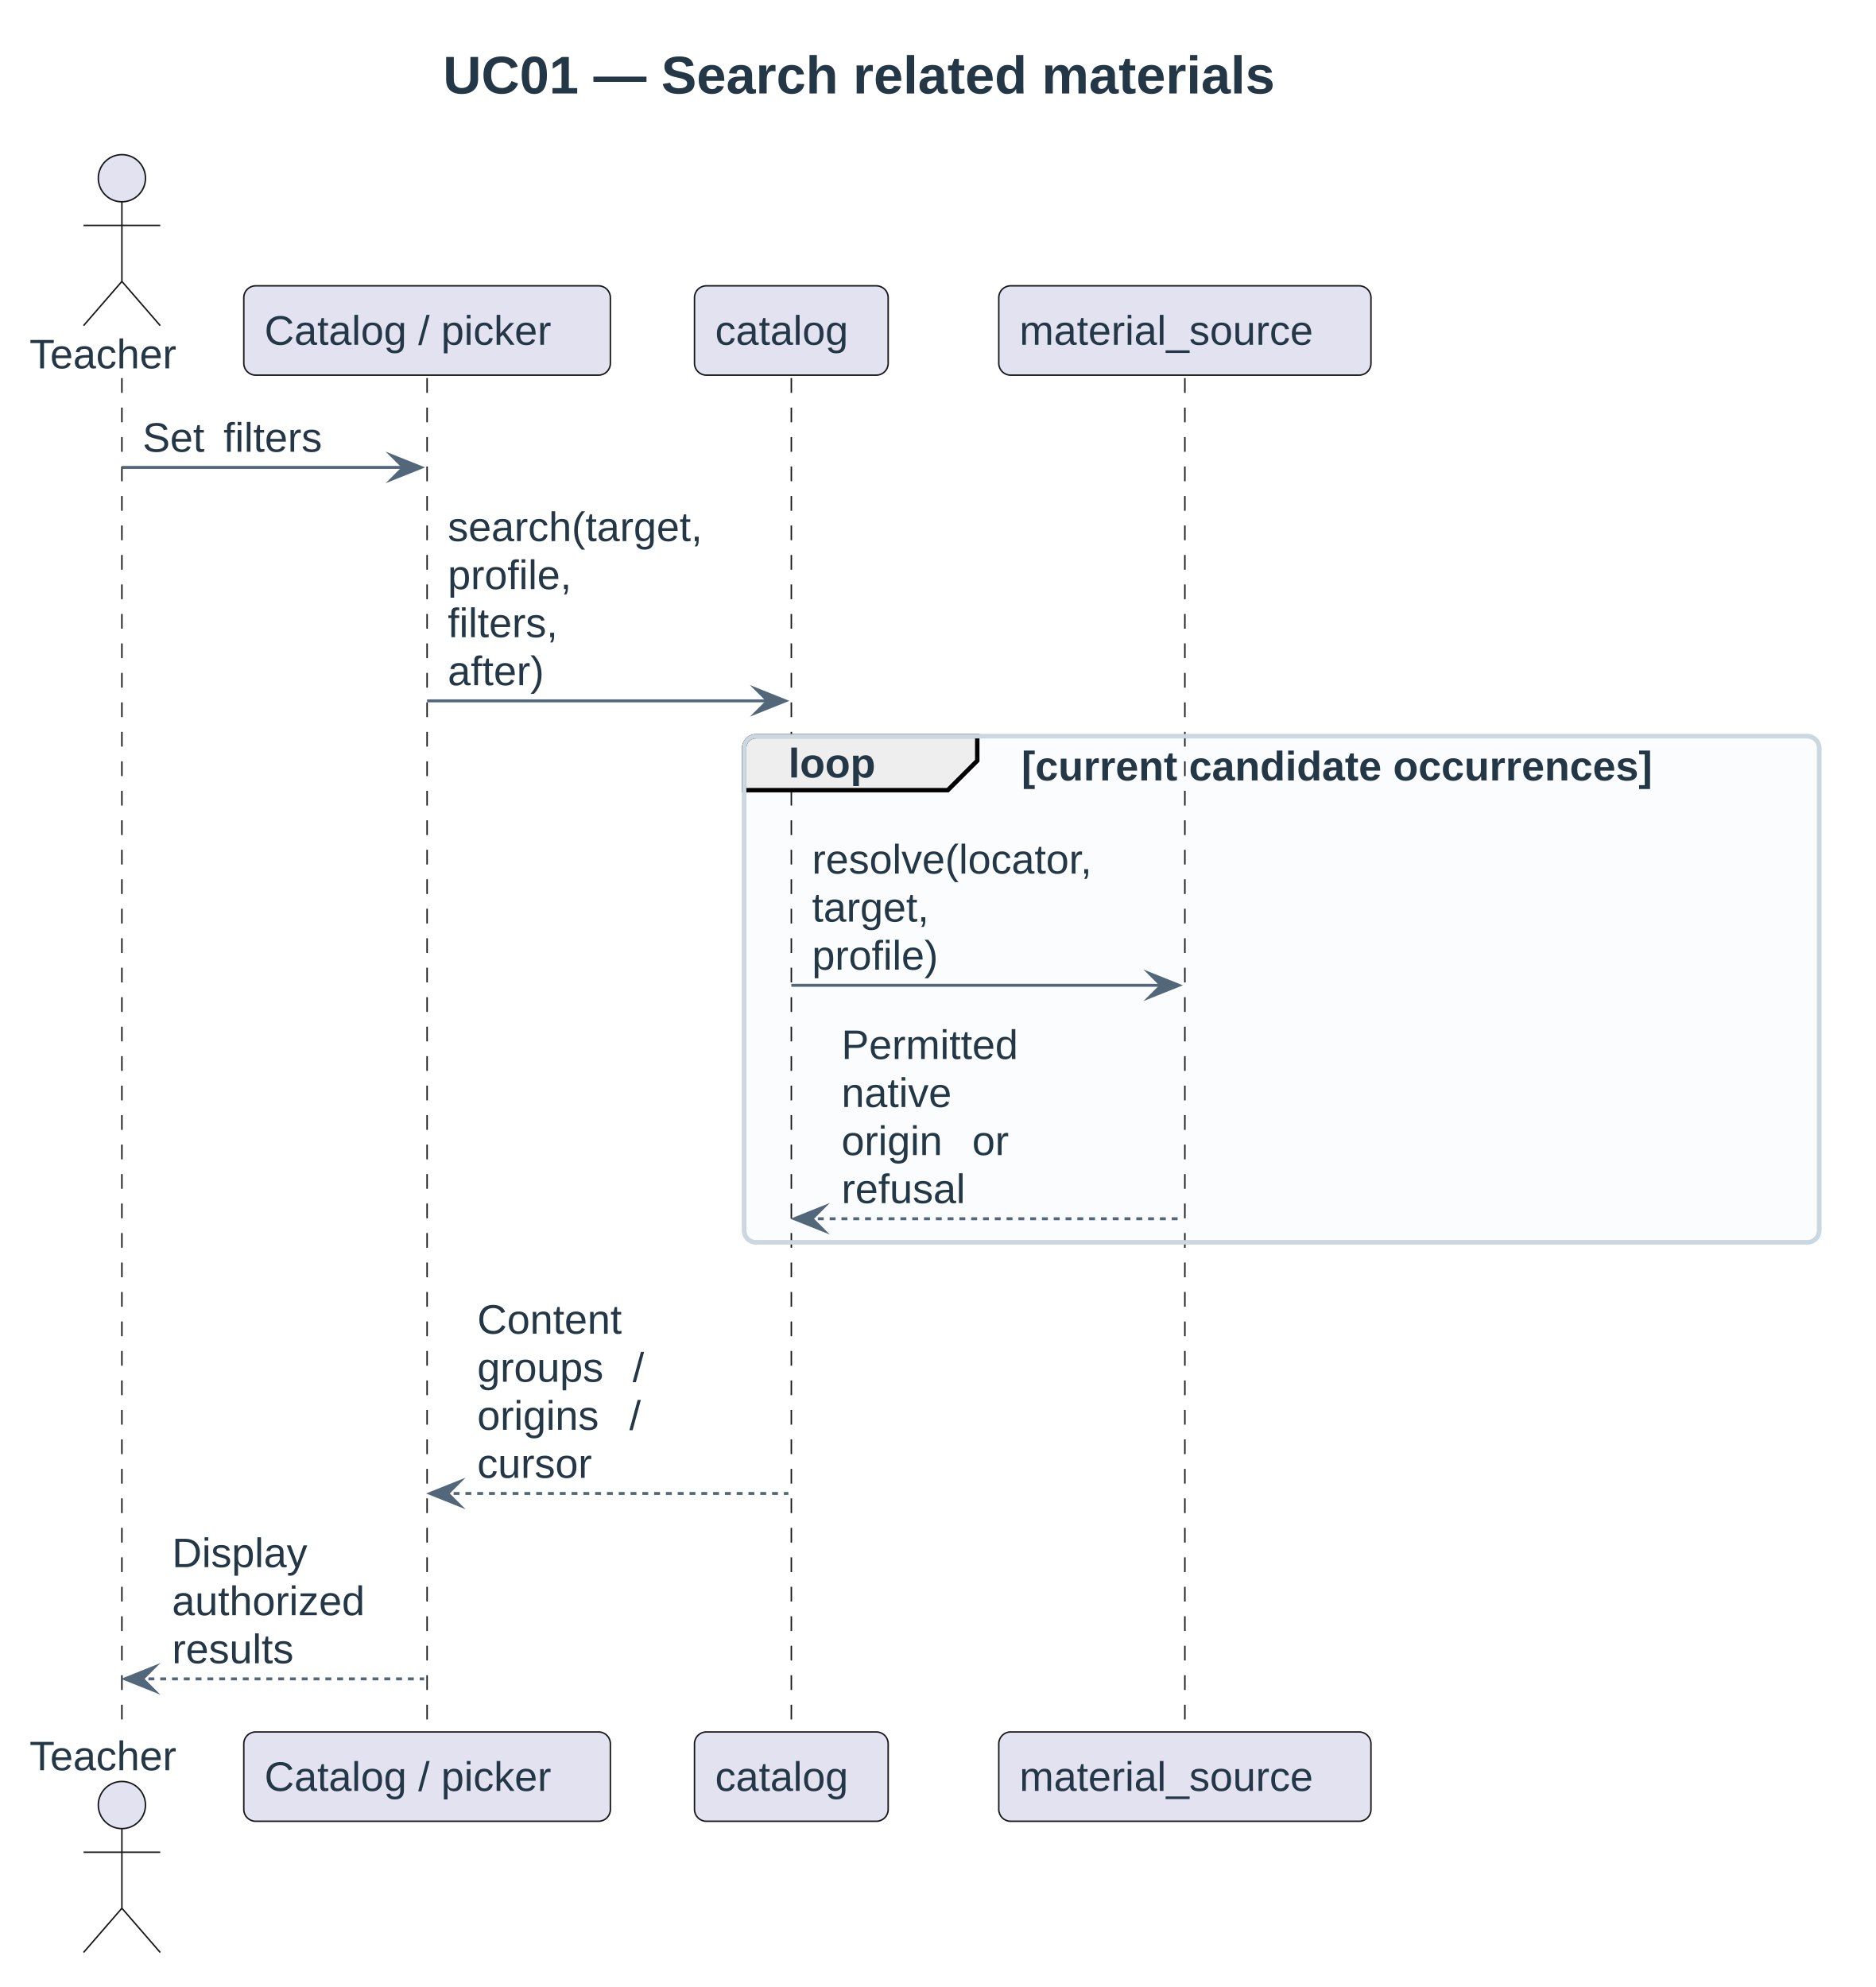
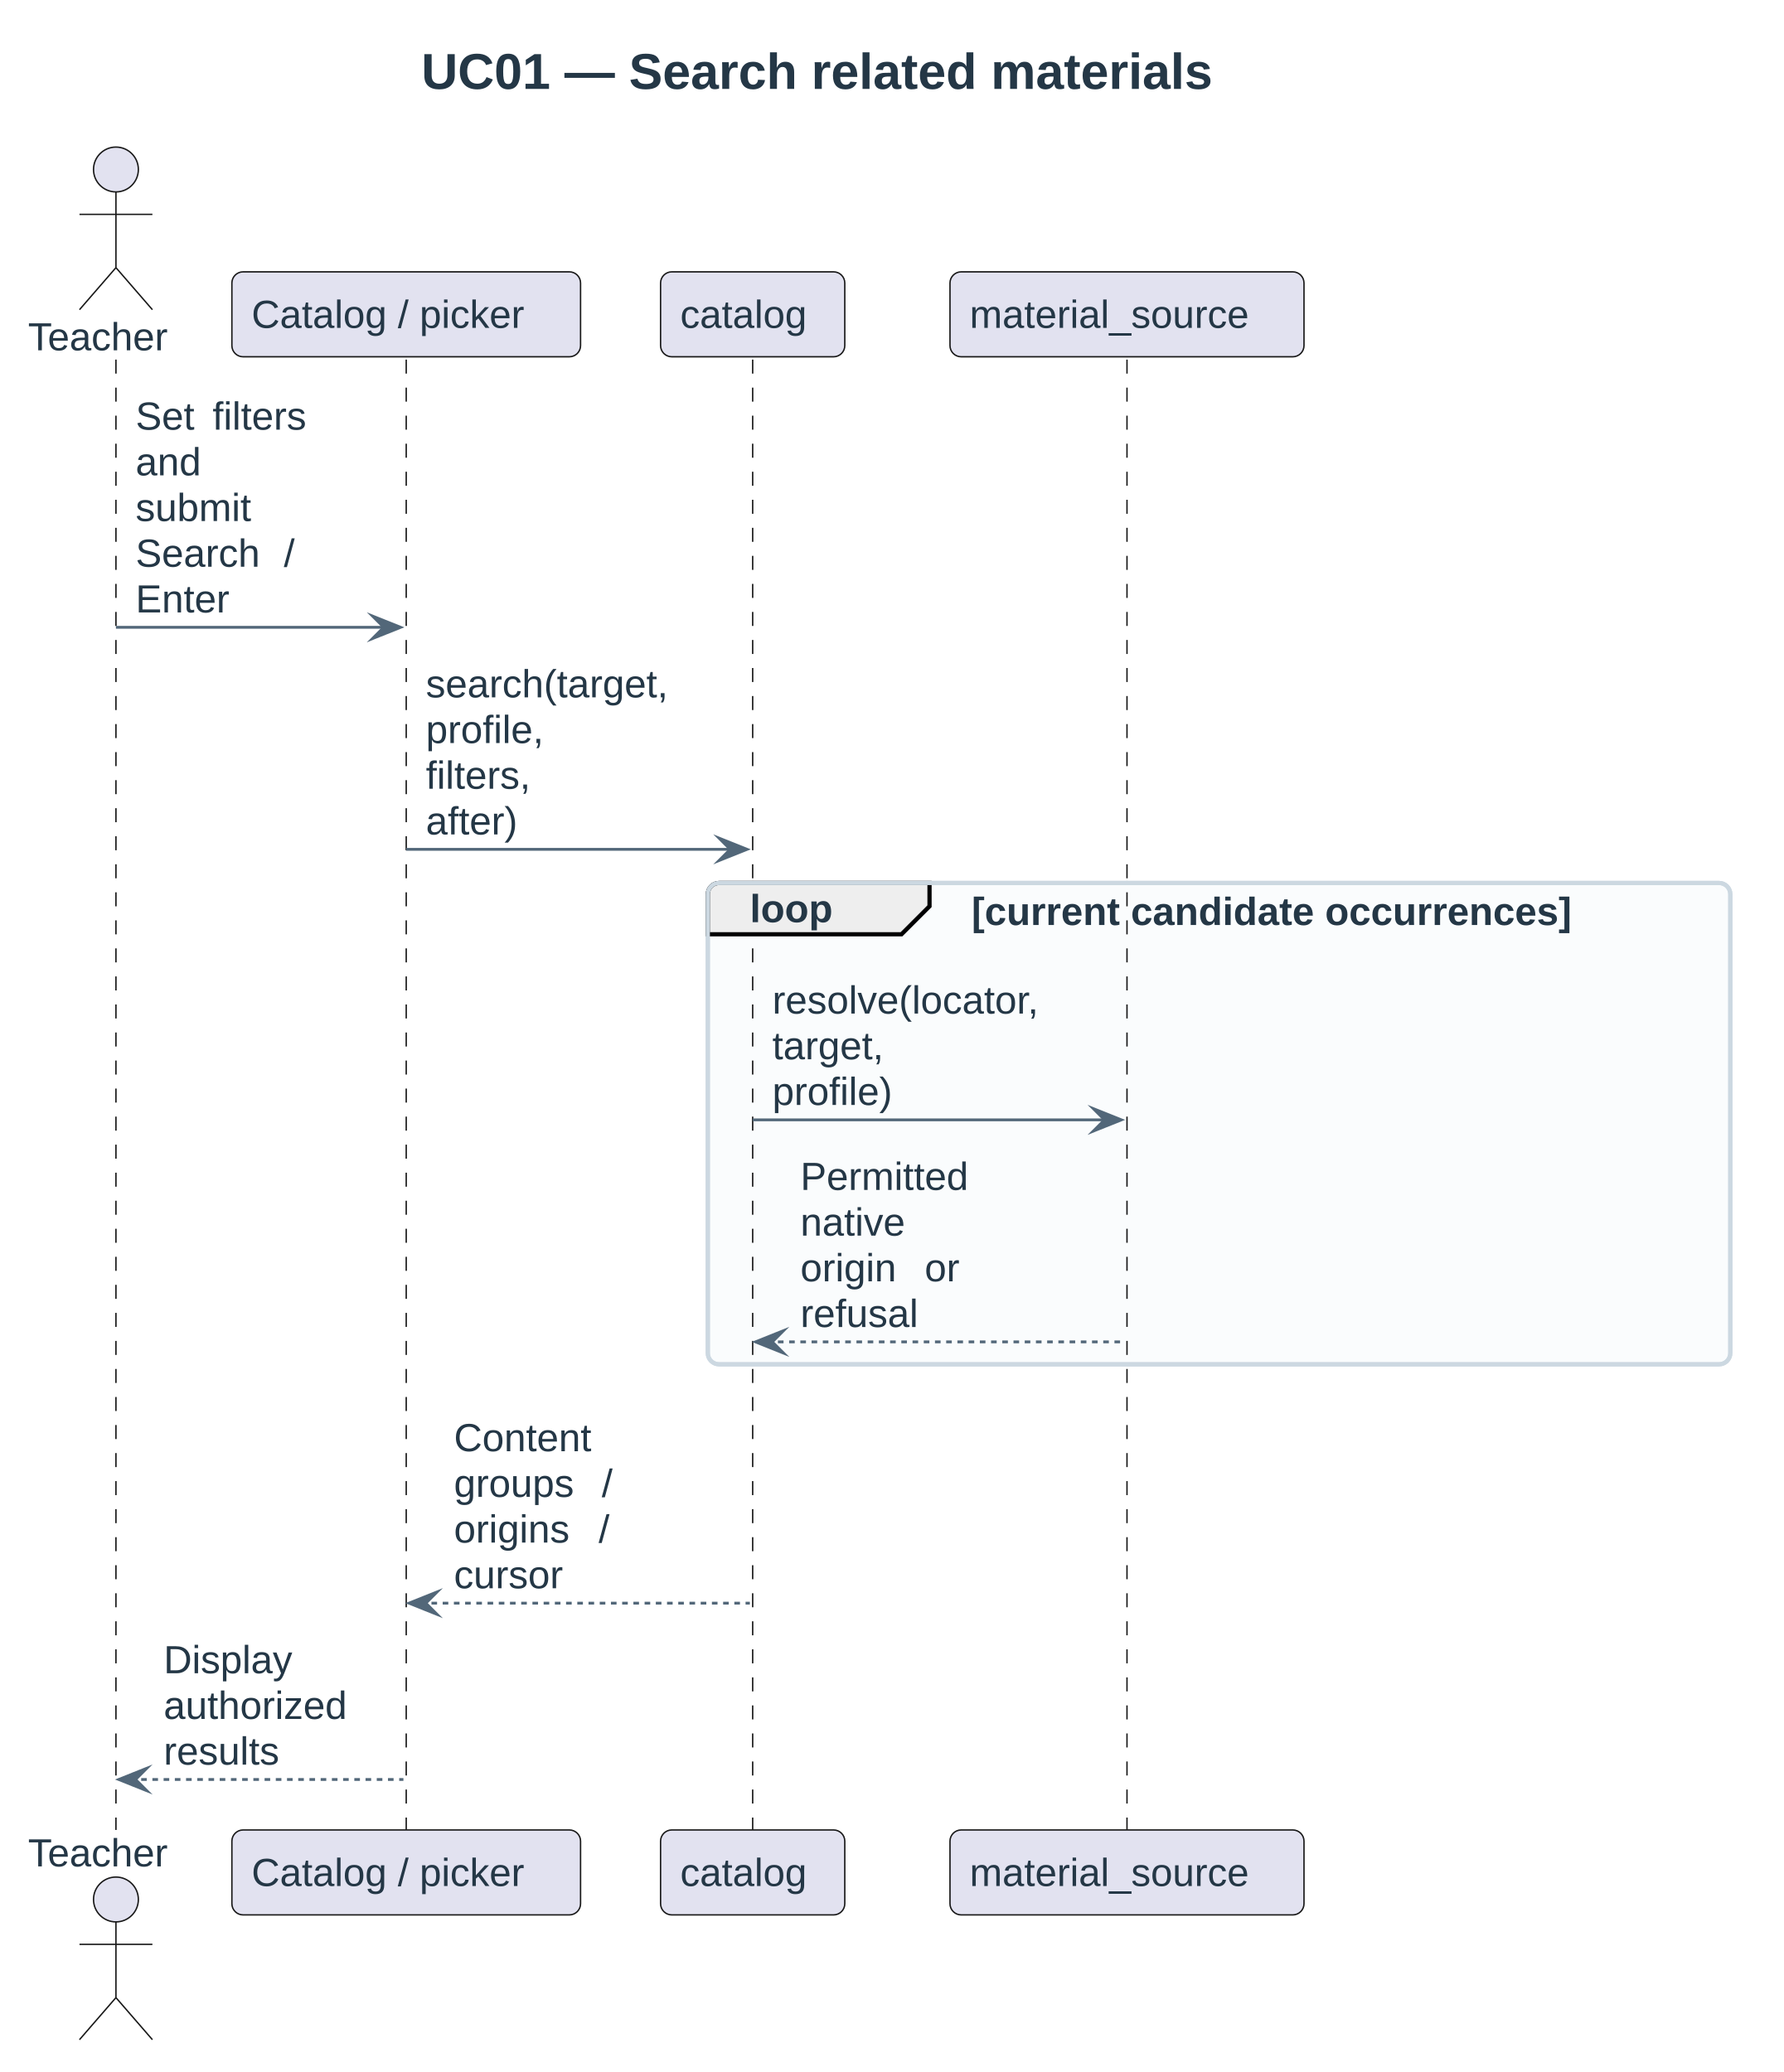
- <svg xmlns="http://www.w3.org/2000/svg" version="1.1" data-diagram-type="SEQUENCE" style="width:636px;height:674px;background:#FFFFFF;" width="636px" height="674px" viewBox="0 0 636 674" zoomAndPan="magnify" preserveAspectRatio="none" contentStyleType="text/css">
+ <svg xmlns="http://www.w3.org/2000/svg" version="1.1" data-diagram-type="SEQUENCE" style="width:636px;height:739px;background:#FFFFFF;" width="636px" height="739px" viewBox="0 0 636 739" zoomAndPan="magnify" preserveAspectRatio="none" contentStyleType="text/css">
  <defs />
  <g font-family="sans-serif" lengthAdjust="spacing">
    <g class="title" data-source-line="2">
      <text x="150.238" y="31.708" fill="#243746" font-size="18" textLength="334.512" font-weight="700" font-family="Arial">UC01 — Search related materials</text>
    </g>
-     <rect x="252.388" y="249.734" width="364.6" height="171.672" fill="#FAFCFD" style="stroke:#FAFCFD;stroke-width:1;" rx="4" ry="4" />
-     <rect x="252.388" y="249.734" width="364.6" height="171.672" fill="none" style="stroke:#CCD8E1;stroke-width:1.5;" rx="4" ry="4" />
+     <rect x="252.388" y="314.922" width="364.6" height="171.672" fill="#FAFCFD" style="stroke:#FAFCFD;stroke-width:1;" rx="4" ry="4" />
+     <rect x="252.388" y="314.922" width="364.6" height="171.672" fill="none" style="stroke:#CCD8E1;stroke-width:1.5;" rx="4" ry="4" />
    <g>
-       <rect x="37.842" y="128.25" width="8" height="459.234" fill="#000" fill-opacity="0" />
-       <line x1="41.342" y1="128.25" x2="41.342" y2="587.484" style="stroke:#181818;stroke-width:0.5;stroke-dasharray:5,5;" />
+       <rect x="37.842" y="128.25" width="8" height="524.422" fill="#000" fill-opacity="0" />
+       <line x1="41.342" y1="128.25" x2="41.342" y2="652.672" style="stroke:#181818;stroke-width:0.5;stroke-dasharray:5,5;" />
    </g>
    <g>
-       <rect x="141.35" y="128.25" width="8" height="459.234" fill="#000" fill-opacity="0" />
-       <line x1="144.85" y1="128.25" x2="144.85" y2="587.484" style="stroke:#181818;stroke-width:0.5;stroke-dasharray:5,5;" />
+       <rect x="141.35" y="128.25" width="8" height="524.422" fill="#000" fill-opacity="0" />
+       <line x1="144.85" y1="128.25" x2="144.85" y2="652.672" style="stroke:#181818;stroke-width:0.5;stroke-dasharray:5,5;" />
    </g>
    <g>
-       <rect x="264.888" y="128.25" width="8" height="459.234" fill="#000" fill-opacity="0" />
-       <line x1="268.388" y1="128.25" x2="268.388" y2="587.484" style="stroke:#181818;stroke-width:0.5;stroke-dasharray:5,5;" />
+       <rect x="264.888" y="128.25" width="8" height="524.422" fill="#000" fill-opacity="0" />
+       <line x1="268.388" y1="128.25" x2="268.388" y2="652.672" style="stroke:#181818;stroke-width:0.5;stroke-dasharray:5,5;" />
    </g>
    <g>
-       <rect x="398.358" y="128.25" width="8" height="459.234" fill="#000" fill-opacity="0" />
-       <line x1="401.858" y1="128.25" x2="401.858" y2="587.484" style="stroke:#181818;stroke-width:0.5;stroke-dasharray:5,5;" />
+       <rect x="398.358" y="128.25" width="8" height="524.422" fill="#000" fill-opacity="0" />
+       <line x1="401.858" y1="128.25" x2="401.858" y2="652.672" style="stroke:#181818;stroke-width:0.5;stroke-dasharray:5,5;" />
    </g>
    <text x="10" y="124.948" fill="#243746" font-size="14" textLength="56.684" font-family="Arial">Teacher</text>
    <ellipse cx="41.342" cy="60.453" rx="8" ry="8" fill="#E2E2F0" style="stroke:#181818;stroke-width:0.5;" />
    <path d="M41.342,68.453 L41.342,95.453 M28.342,76.453 L54.342,76.453 M41.342,95.453 L28.342,110.453 M41.342,95.453 L54.342,110.453" style="stroke:#181818;stroke-width:0.5;" fill="none" />
    <rect x="82.684" y="96.953" width="124.332" height="30.297" fill="#E2E2F0" style="stroke:#181818;stroke-width:0.5;" rx="4" ry="4" />
    <text x="89.684" y="116.948" fill="#243746" font-size="14" textLength="110.332" font-family="Arial">Catalog / picker</text>
    <rect x="235.544" y="96.953" width="65.687" height="30.297" fill="#E2E2F0" style="stroke:#181818;stroke-width:0.5;" rx="4" ry="4" />
    <text x="242.544" y="116.948" fill="#243746" font-size="14" textLength="51.687" font-family="Arial">catalog</text>
    <rect x="338.742" y="96.953" width="126.232" height="30.297" fill="#E2E2F0" style="stroke:#181818;stroke-width:0.5;" rx="4" ry="4" />
    <text x="345.742" y="116.948" fill="#243746" font-size="14" textLength="112.232" font-family="Arial">material_source</text>
-     <text x="10" y="600.479" fill="#243746" font-size="14" textLength="56.684" font-family="Arial">Teacher</text>
-     <ellipse cx="41.342" cy="612.281" rx="8" ry="8" fill="#E2E2F0" style="stroke:#181818;stroke-width:0.5;" />
-     <path d="M41.342,620.281 L41.342,647.281 M28.342,628.281 L54.342,628.281 M41.342,647.281 L28.342,662.281 M41.342,647.281 L54.342,662.281" style="stroke:#181818;stroke-width:0.5;" fill="none" />
-     <rect x="82.684" y="587.484" width="124.332" height="30.297" fill="#E2E2F0" style="stroke:#181818;stroke-width:0.5;" rx="4" ry="4" />
-     <text x="89.684" y="607.479" fill="#243746" font-size="14" textLength="110.332" font-family="Arial">Catalog / picker</text>
-     <rect x="235.544" y="587.484" width="65.687" height="30.297" fill="#E2E2F0" style="stroke:#181818;stroke-width:0.5;" rx="4" ry="4" />
-     <text x="242.544" y="607.479" fill="#243746" font-size="14" textLength="51.687" font-family="Arial">catalog</text>
-     <rect x="338.742" y="587.484" width="126.232" height="30.297" fill="#E2E2F0" style="stroke:#181818;stroke-width:0.5;" rx="4" ry="4" />
-     <text x="345.742" y="607.479" fill="#243746" font-size="14" textLength="112.232" font-family="Arial">material_source</text>
-     <polygon points="132.85,154.547,142.85,158.547,132.85,162.547,136.85,158.547" fill="#526779" style="stroke:#526779;stroke-width:1;stroke-linejoin:miter;stroke-miterlimit:10;" />
-     <line x1="41.342" y1="158.547" x2="138.85" y2="158.547" style="stroke:#526779;stroke-width:1;" />
+     <text x="10" y="665.667" fill="#243746" font-size="14" textLength="56.684" font-family="Arial">Teacher</text>
+     <ellipse cx="41.342" cy="677.469" rx="8" ry="8" fill="#E2E2F0" style="stroke:#181818;stroke-width:0.5;" />
+     <path d="M41.342,685.469 L41.342,712.469 M28.342,693.469 L54.342,693.469 M41.342,712.469 L28.342,727.469 M41.342,712.469 L54.342,727.469" style="stroke:#181818;stroke-width:0.5;" fill="none" />
+     <rect x="82.684" y="652.672" width="124.332" height="30.297" fill="#E2E2F0" style="stroke:#181818;stroke-width:0.5;" rx="4" ry="4" />
+     <text x="89.684" y="672.667" fill="#243746" font-size="14" textLength="110.332" font-family="Arial">Catalog / picker</text>
+     <rect x="235.544" y="652.672" width="65.687" height="30.297" fill="#E2E2F0" style="stroke:#181818;stroke-width:0.5;" rx="4" ry="4" />
+     <text x="242.544" y="672.667" fill="#243746" font-size="14" textLength="51.687" font-family="Arial">catalog</text>
+     <rect x="338.742" y="652.672" width="126.232" height="30.297" fill="#E2E2F0" style="stroke:#181818;stroke-width:0.5;" rx="4" ry="4" />
+     <text x="345.742" y="672.667" fill="#243746" font-size="14" textLength="112.232" font-family="Arial">material_source</text>
+     <polygon points="132.85,219.734,142.85,223.734,132.85,227.734,136.85,223.734" fill="#526779" style="stroke:#526779;stroke-width:1;stroke-linejoin:miter;stroke-miterlimit:10;" />
+     <line x1="41.342" y1="223.734" x2="138.85" y2="223.734" style="stroke:#526779;stroke-width:1;" />
    <text x="48.342" y="153.245" fill="#243746" font-size="14" textLength="22.989" font-family="Arial">Set</text>
    <text x="71.331" y="153.245" fill="#243746" font-size="14" font-family="Arial"> </text>
    <text x="75.781" y="153.245" fill="#243746" font-size="14" textLength="39.86" font-family="Arial">filters</text>
-     <polygon points="256.388,233.734,266.388,237.734,256.388,241.734,260.388,237.734" fill="#526779" style="stroke:#526779;stroke-width:1;stroke-linejoin:miter;stroke-miterlimit:10;" />
-     <line x1="144.85" y1="237.734" x2="262.388" y2="237.734" style="stroke:#526779;stroke-width:1;" />
-     <text x="151.85" y="183.542" fill="#243746" font-size="14" textLength="99.538" font-family="Arial">search(target,</text>
-     <text x="151.85" y="199.839" fill="#243746" font-size="14" textLength="48.979" font-family="Arial">profile,</text>
-     <text x="151.85" y="216.136" fill="#243746" font-size="14" textLength="44.311" font-family="Arial">filters,</text>
-     <text x="151.85" y="232.433" fill="#243746" font-size="14" textLength="38.828" font-family="Arial">after)</text>
-     <path d="M256.388,249.734 L331.444,249.734 L331.444,258.031 L321.444,268.031 L252.388,268.031 L252.388,253.734 A4,4 0 0 1 256.388,249.734" style="stroke:#000;stroke-width:1.5;" fill="#EEE" />
-     <rect x="252.388" y="249.734" width="364.6" height="171.672" fill="none" style="stroke:#CCD8E1;stroke-width:1.5;" rx="4" ry="4" />
-     <text x="267.388" y="263.729" fill="#243746" font-size="14" textLength="34.057" font-weight="700" font-family="Arial">loop</text>
-     <text x="346.444" y="264.729" fill="#243746" font-size="14" textLength="254.543" font-weight="700" font-family="Arial">[current candidate occurrences]</text>
-     <polygon points="389.858,330.219,399.858,334.219,389.858,338.219,393.858,334.219" fill="#526779" style="stroke:#526779;stroke-width:1;stroke-linejoin:miter;stroke-miterlimit:10;" />
-     <line x1="268.388" y1="334.219" x2="395.858" y2="334.219" style="stroke:#526779;stroke-width:1;" />
-     <text x="275.388" y="296.323" fill="#243746" font-size="14" textLength="109.471" font-family="Arial">resolve(locator,</text>
-     <text x="275.388" y="312.62" fill="#243746" font-size="14" textLength="47.264" font-family="Arial">target,</text>
-     <text x="275.388" y="328.917" fill="#243746" font-size="14" textLength="49.991" font-family="Arial">profile)</text>
-     <polygon points="279.388,409.406,269.388,413.406,279.388,417.406,275.388,413.406" fill="#526779" style="stroke:#526779;stroke-width:1;stroke-linejoin:miter;stroke-miterlimit:10;" />
-     <line x1="273.388" y1="413.406" x2="400.858" y2="413.406" style="stroke:#526779;stroke-width:1;stroke-dasharray:2,2;" />
-     <text x="285.388" y="359.214" fill="#243746" font-size="14" textLength="68.817" font-family="Arial">Permitted</text>
-     <text x="285.388" y="375.511" fill="#243746" font-size="14" textLength="43.729" font-family="Arial">native</text>
-     <text x="285.388" y="391.808" fill="#243746" font-size="14" textLength="39.86" font-family="Arial">origin</text>
-     <text x="325.248" y="391.808" fill="#243746" font-size="14" font-family="Arial"> </text>
-     <text x="329.698" y="391.808" fill="#243746" font-size="14" textLength="14.321" font-family="Arial">or</text>
-     <text x="285.388" y="408.104" fill="#243746" font-size="14" textLength="47.934" font-family="Arial">refusal</text>
-     <polygon points="155.85,502.594,145.85,506.594,155.85,510.594,151.85,506.594" fill="#526779" style="stroke:#526779;stroke-width:1;stroke-linejoin:miter;stroke-miterlimit:10;" />
-     <line x1="149.85" y1="506.594" x2="267.388" y2="506.594" style="stroke:#526779;stroke-width:1;stroke-dasharray:2,2;" />
-     <text x="161.85" y="452.401" fill="#243746" font-size="14" textLength="55.679" font-family="Arial">Content</text>
-     <text x="161.85" y="468.698" fill="#243746" font-size="14" textLength="48.262" font-family="Arial">groups</text>
-     <text x="210.111" y="468.698" fill="#243746" font-size="14" font-family="Arial"> </text>
-     <text x="214.562" y="468.698" fill="#243746" font-size="14" font-family="Arial">/</text>
-     <text x="161.85" y="484.995" fill="#243746" font-size="14" textLength="47.154" font-family="Arial">origins</text>
-     <text x="209.004" y="484.995" fill="#243746" font-size="14" font-family="Arial"> </text>
-     <text x="213.454" y="484.995" fill="#243746" font-size="14" font-family="Arial">/</text>
-     <text x="161.85" y="501.292" fill="#243746" font-size="14" textLength="43.941" font-family="Arial">cursor</text>
-     <polygon points="52.342,565.484,42.342,569.484,52.342,573.484,48.342,569.484" fill="#526779" style="stroke:#526779;stroke-width:1;stroke-linejoin:miter;stroke-miterlimit:10;" />
-     <line x1="46.342" y1="569.484" x2="143.85" y2="569.484" style="stroke:#526779;stroke-width:1;stroke-dasharray:2,2;" />
-     <text x="58.342" y="531.589" fill="#243746" font-size="14" textLength="51.604" font-family="Arial">Display</text>
-     <text x="58.342" y="547.886" fill="#243746" font-size="14" textLength="74.874" font-family="Arial">authorized</text>
-     <text x="58.342" y="564.183" fill="#243746" font-size="14" textLength="47.209" font-family="Arial">results</text>
+     <text x="48.342" y="169.542" fill="#243746" font-size="14" textLength="26.339" font-family="Arial">and</text>
+     <text x="48.342" y="185.839" fill="#243746" font-size="14" textLength="48.07" font-family="Arial">submit</text>
+     <text x="48.342" y="202.136" fill="#243746" font-size="14" textLength="48.405" font-family="Arial">Search</text>
+     <text x="96.747" y="202.136" fill="#243746" font-size="14" font-family="Arial"> </text>
+     <text x="101.197" y="202.136" fill="#243746" font-size="14" font-family="Arial">/</text>
+     <text x="48.342" y="218.433" fill="#243746" font-size="14" textLength="37.577" font-family="Arial">Enter</text>
+     <polygon points="256.388,298.922,266.388,302.922,256.388,306.922,260.388,302.922" fill="#526779" style="stroke:#526779;stroke-width:1;stroke-linejoin:miter;stroke-miterlimit:10;" />
+     <line x1="144.85" y1="302.922" x2="262.388" y2="302.922" style="stroke:#526779;stroke-width:1;" />
+     <text x="151.85" y="248.729" fill="#243746" font-size="14" textLength="99.538" font-family="Arial">search(target,</text>
+     <text x="151.85" y="265.026" fill="#243746" font-size="14" textLength="48.979" font-family="Arial">profile,</text>
+     <text x="151.85" y="281.323" fill="#243746" font-size="14" textLength="44.311" font-family="Arial">filters,</text>
+     <text x="151.85" y="297.62" fill="#243746" font-size="14" textLength="38.828" font-family="Arial">after)</text>
+     <path d="M256.388,314.922 L331.444,314.922 L331.444,323.219 L321.444,333.219 L252.388,333.219 L252.388,318.922 A4,4 0 0 1 256.388,314.922" style="stroke:#000;stroke-width:1.5;" fill="#EEE" />
+     <rect x="252.388" y="314.922" width="364.6" height="171.672" fill="none" style="stroke:#CCD8E1;stroke-width:1.5;" rx="4" ry="4" />
+     <text x="267.388" y="328.917" fill="#243746" font-size="14" textLength="34.057" font-weight="700" font-family="Arial">loop</text>
+     <text x="346.444" y="329.917" fill="#243746" font-size="14" textLength="254.543" font-weight="700" font-family="Arial">[current candidate occurrences]</text>
+     <polygon points="389.858,395.406,399.858,399.406,389.858,403.406,393.858,399.406" fill="#526779" style="stroke:#526779;stroke-width:1;stroke-linejoin:miter;stroke-miterlimit:10;" />
+     <line x1="268.388" y1="399.406" x2="395.858" y2="399.406" style="stroke:#526779;stroke-width:1;" />
+     <text x="275.388" y="361.511" fill="#243746" font-size="14" textLength="109.471" font-family="Arial">resolve(locator,</text>
+     <text x="275.388" y="377.808" fill="#243746" font-size="14" textLength="47.264" font-family="Arial">target,</text>
+     <text x="275.388" y="394.104" fill="#243746" font-size="14" textLength="49.991" font-family="Arial">profile)</text>
+     <polygon points="279.388,474.594,269.388,478.594,279.388,482.594,275.388,478.594" fill="#526779" style="stroke:#526779;stroke-width:1;stroke-linejoin:miter;stroke-miterlimit:10;" />
+     <line x1="273.388" y1="478.594" x2="400.858" y2="478.594" style="stroke:#526779;stroke-width:1;stroke-dasharray:2,2;" />
+     <text x="285.388" y="424.401" fill="#243746" font-size="14" textLength="68.817" font-family="Arial">Permitted</text>
+     <text x="285.388" y="440.698" fill="#243746" font-size="14" textLength="43.729" font-family="Arial">native</text>
+     <text x="285.388" y="456.995" fill="#243746" font-size="14" textLength="39.86" font-family="Arial">origin</text>
+     <text x="325.248" y="456.995" fill="#243746" font-size="14" font-family="Arial"> </text>
+     <text x="329.698" y="456.995" fill="#243746" font-size="14" textLength="14.321" font-family="Arial">or</text>
+     <text x="285.388" y="473.292" fill="#243746" font-size="14" textLength="47.934" font-family="Arial">refusal</text>
+     <polygon points="155.85,567.781,145.85,571.781,155.85,575.781,151.85,571.781" fill="#526779" style="stroke:#526779;stroke-width:1;stroke-linejoin:miter;stroke-miterlimit:10;" />
+     <line x1="149.85" y1="571.781" x2="267.388" y2="571.781" style="stroke:#526779;stroke-width:1;stroke-dasharray:2,2;" />
+     <text x="161.85" y="517.589" fill="#243746" font-size="14" textLength="55.679" font-family="Arial">Content</text>
+     <text x="161.85" y="533.886" fill="#243746" font-size="14" textLength="48.262" font-family="Arial">groups</text>
+     <text x="210.111" y="533.886" fill="#243746" font-size="14" font-family="Arial"> </text>
+     <text x="214.562" y="533.886" fill="#243746" font-size="14" font-family="Arial">/</text>
+     <text x="161.85" y="550.183" fill="#243746" font-size="14" textLength="47.154" font-family="Arial">origins</text>
+     <text x="209.004" y="550.183" fill="#243746" font-size="14" font-family="Arial"> </text>
+     <text x="213.454" y="550.183" fill="#243746" font-size="14" font-family="Arial">/</text>
+     <text x="161.85" y="566.479" fill="#243746" font-size="14" textLength="43.941" font-family="Arial">cursor</text>
+     <polygon points="52.342,630.672,42.342,634.672,52.342,638.672,48.342,634.672" fill="#526779" style="stroke:#526779;stroke-width:1;stroke-linejoin:miter;stroke-miterlimit:10;" />
+     <line x1="46.342" y1="634.672" x2="143.85" y2="634.672" style="stroke:#526779;stroke-width:1;stroke-dasharray:2,2;" />
+     <text x="58.342" y="596.776" fill="#243746" font-size="14" textLength="51.604" font-family="Arial">Display</text>
+     <text x="58.342" y="613.073" fill="#243746" font-size="14" textLength="74.874" font-family="Arial">authorized</text>
+     <text x="58.342" y="629.37" fill="#243746" font-size="14" textLength="47.209" font-family="Arial">results</text>
  </g>
</svg>
